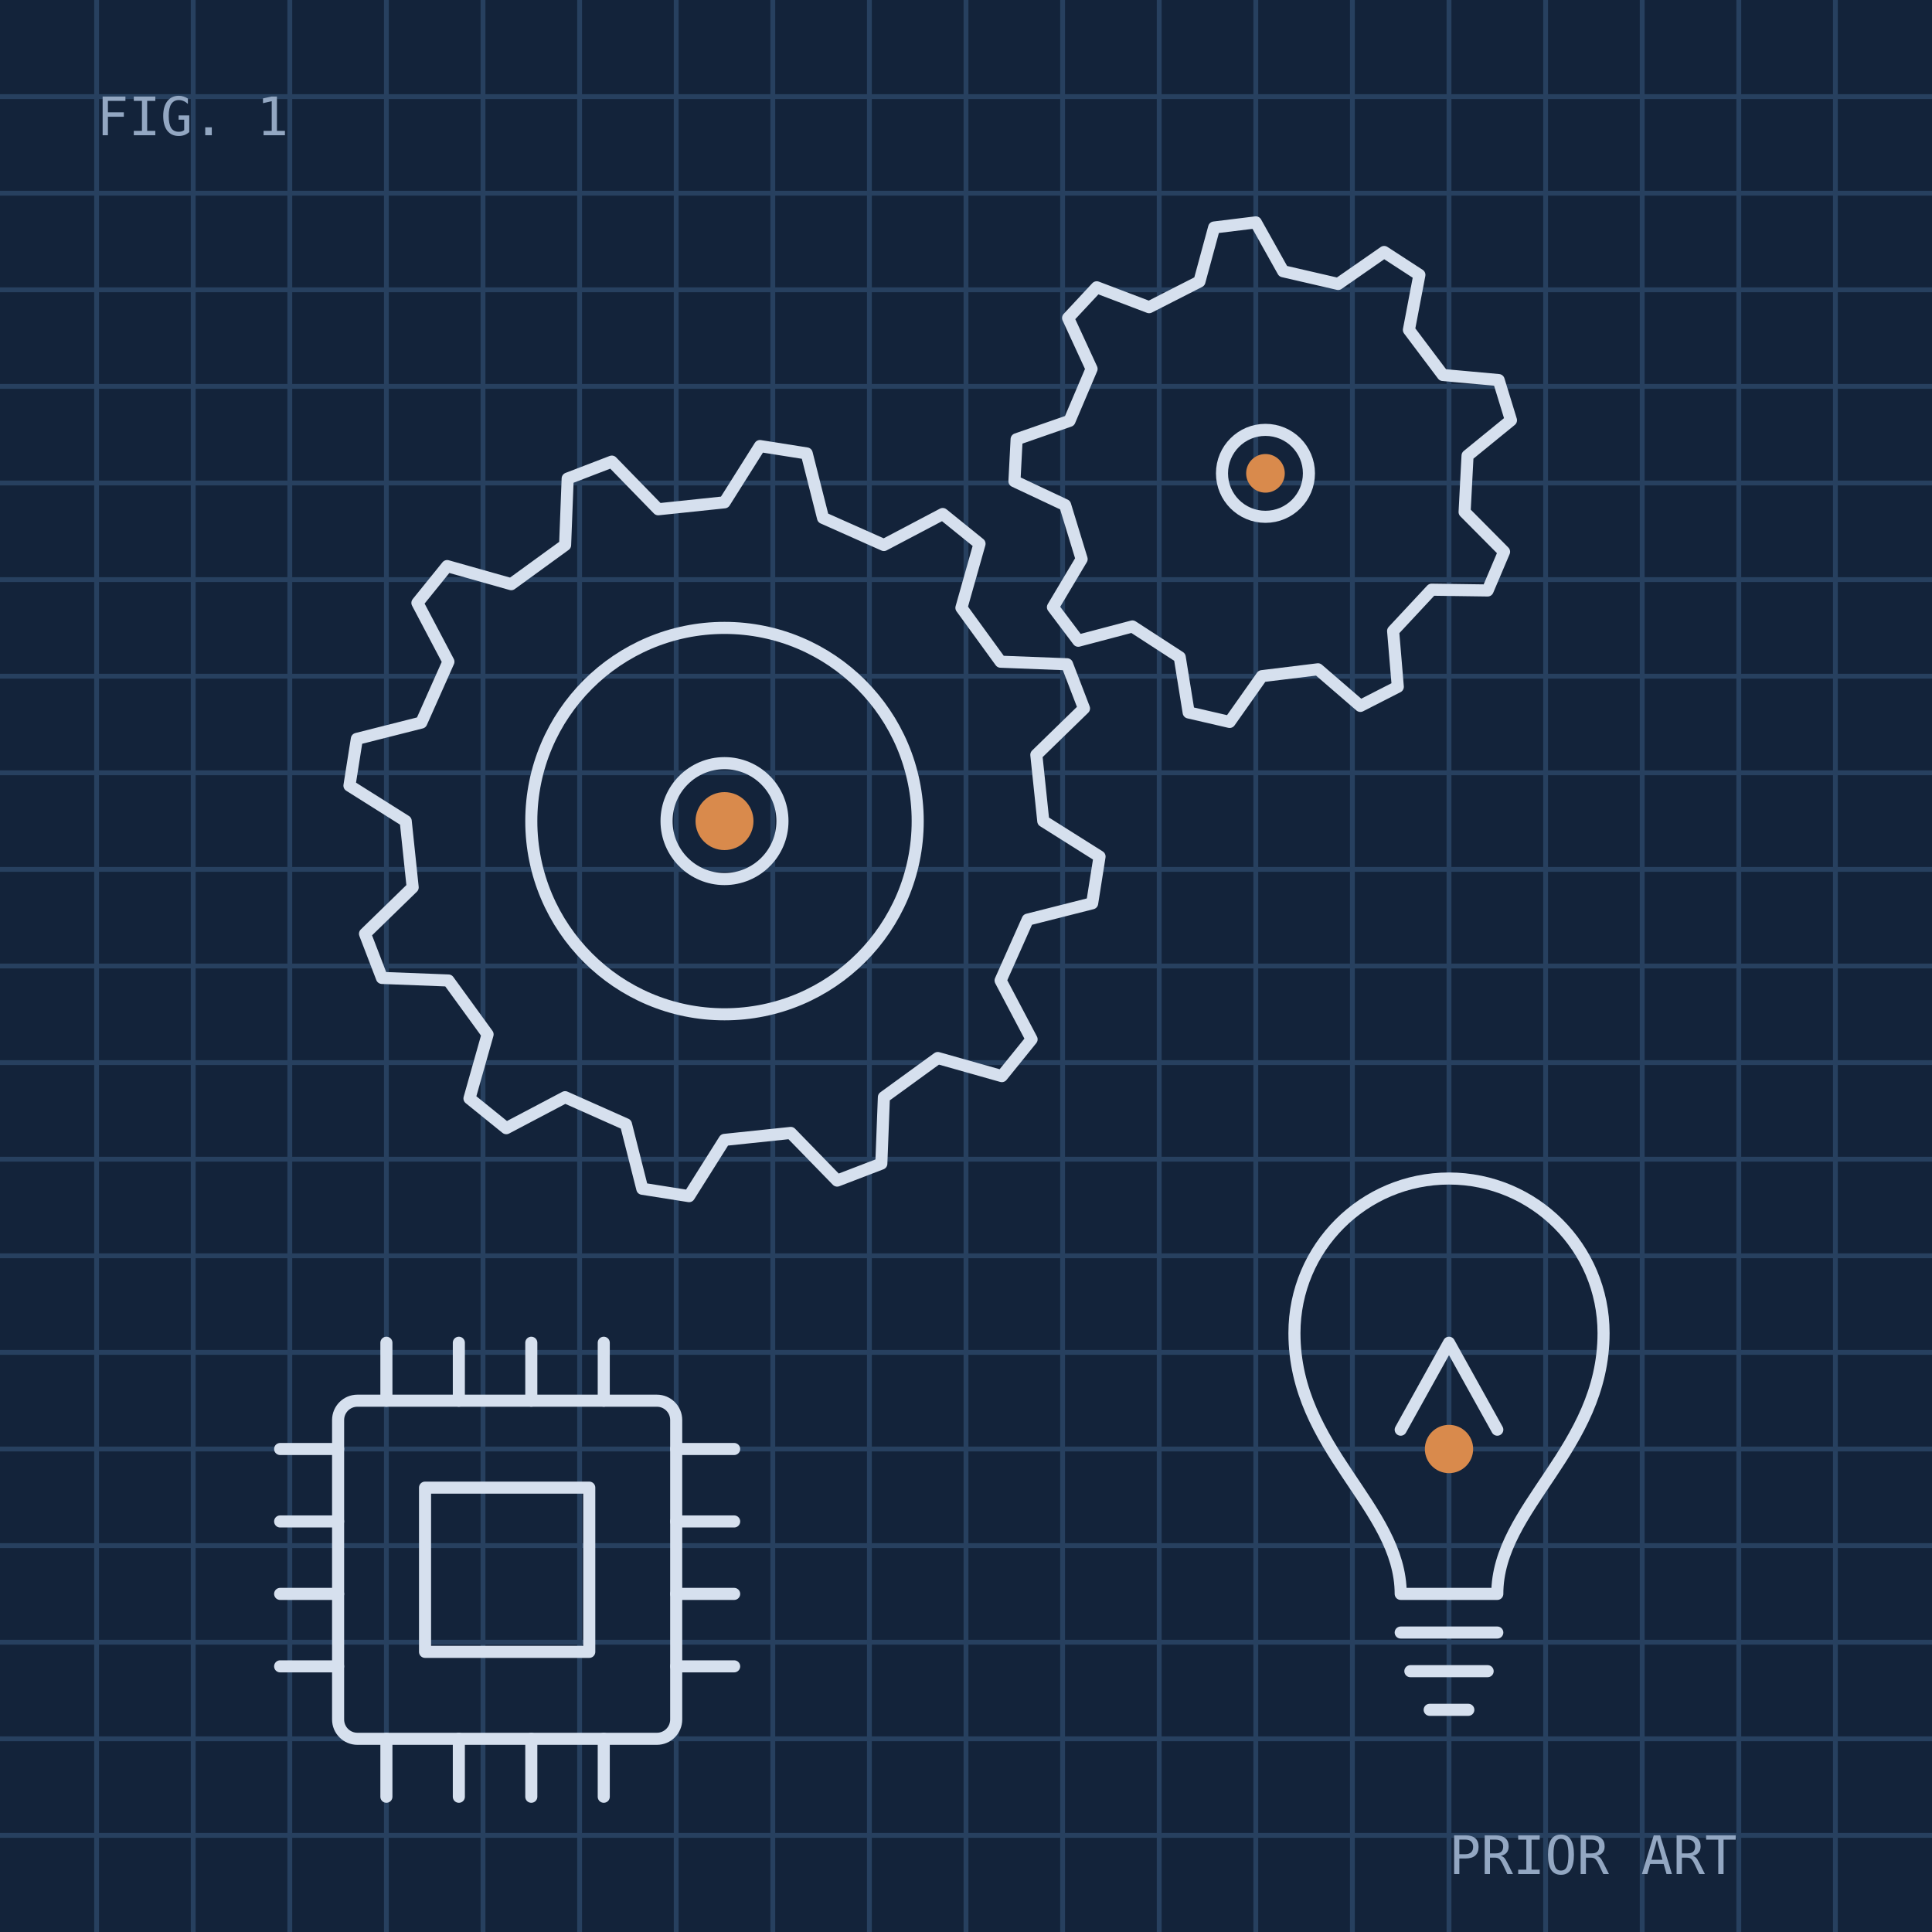
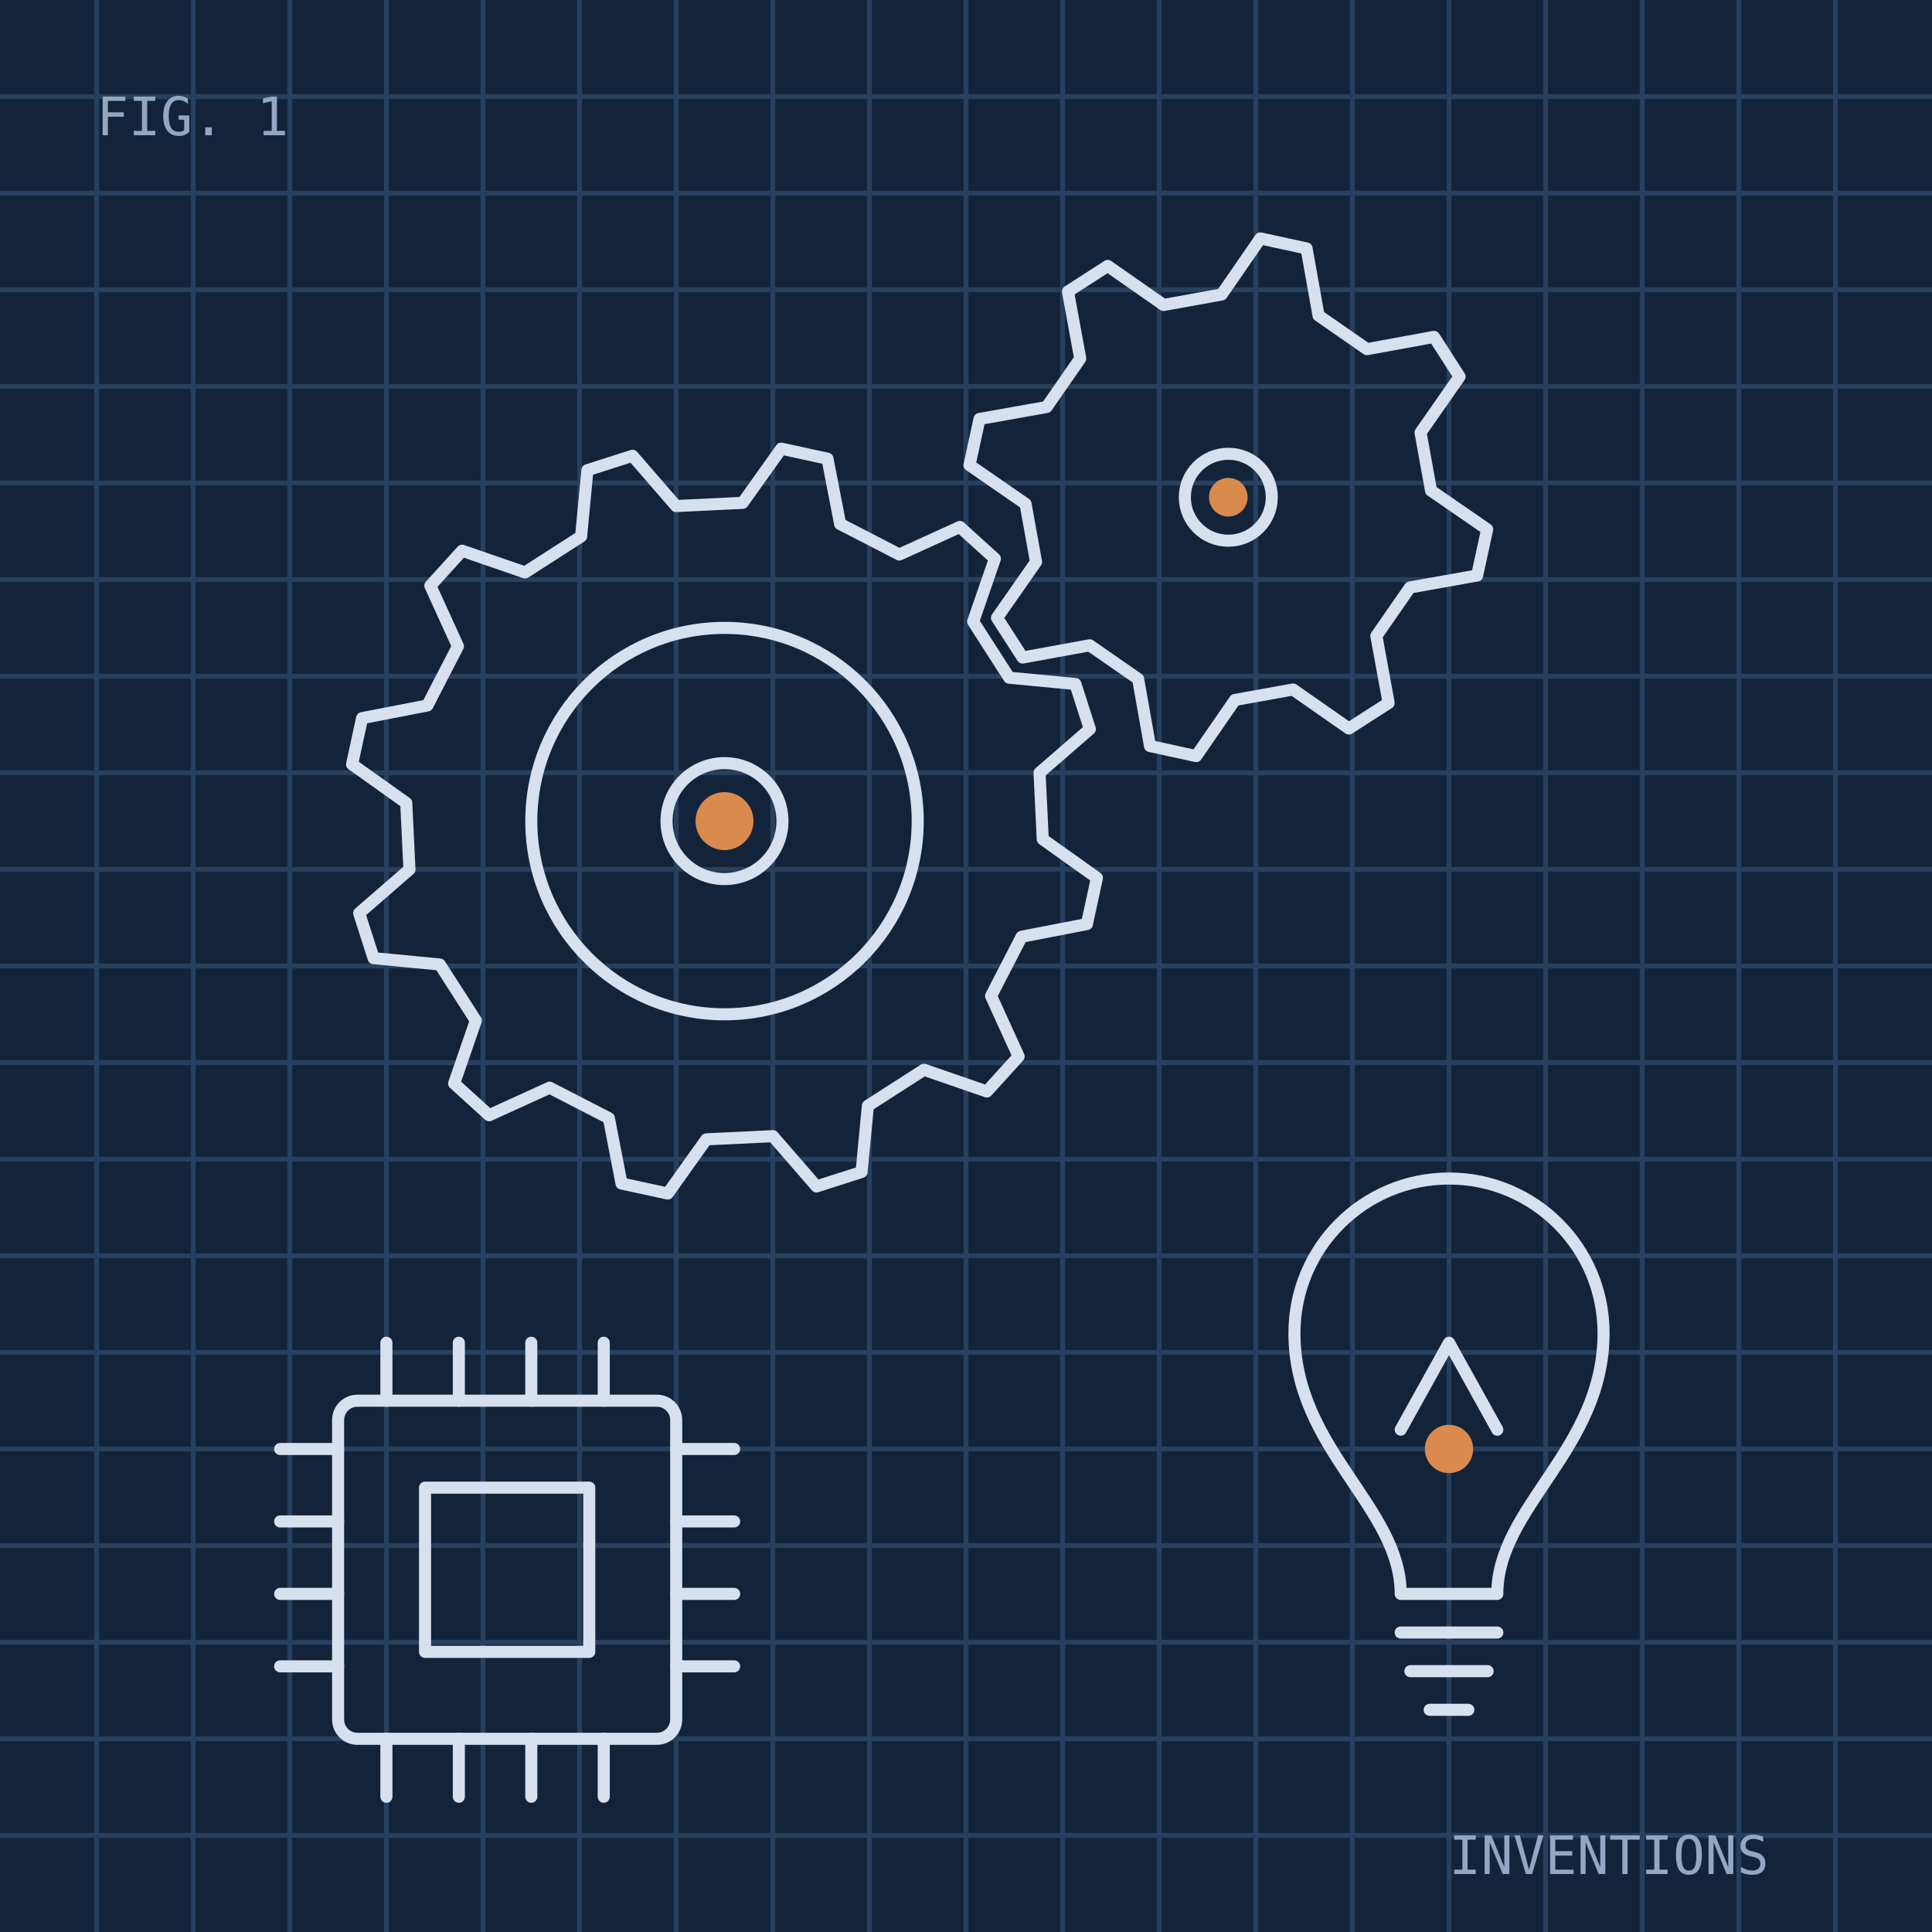
<svg xmlns="http://www.w3.org/2000/svg" viewBox="0 0 400 400">
  <rect width="400" height="400" fill="#13233a" />
  <g stroke="#27405f" stroke-width="1">
    <line x1="20" y1="0" x2="20" y2="400" />
    <line x1="40" y1="0" x2="40" y2="400" />
    <line x1="60" y1="0" x2="60" y2="400" />
    <line x1="80" y1="0" x2="80" y2="400" />
    <line x1="100" y1="0" x2="100" y2="400" />
    <line x1="120" y1="0" x2="120" y2="400" />
    <line x1="140" y1="0" x2="140" y2="400" />
    <line x1="160" y1="0" x2="160" y2="400" />
    <line x1="180" y1="0" x2="180" y2="400" />
    <line x1="200" y1="0" x2="200" y2="400" />
    <line x1="220" y1="0" x2="220" y2="400" />
    <line x1="240" y1="0" x2="240" y2="400" />
    <line x1="260" y1="0" x2="260" y2="400" />
    <line x1="280" y1="0" x2="280" y2="400" />
    <line x1="300" y1="0" x2="300" y2="400" />
    <line x1="320" y1="0" x2="320" y2="400" />
    <line x1="340" y1="0" x2="340" y2="400" />
    <line x1="360" y1="0" x2="360" y2="400" />
    <line x1="380" y1="0" x2="380" y2="400" />
    <line x1="0" y1="20" x2="400" y2="20" />
    <line x1="0" y1="40" x2="400" y2="40" />
    <line x1="0" y1="60" x2="400" y2="60" />
    <line x1="0" y1="80" x2="400" y2="80" />
    <line x1="0" y1="100" x2="400" y2="100" />
    <line x1="0" y1="120" x2="400" y2="120" />
    <line x1="0" y1="140" x2="400" y2="140" />
    <line x1="0" y1="160" x2="400" y2="160" />
    <line x1="0" y1="180" x2="400" y2="180" />
    <line x1="0" y1="200" x2="400" y2="200" />
    <line x1="0" y1="220" x2="400" y2="220" />
    <line x1="0" y1="240" x2="400" y2="240" />
    <line x1="0" y1="260" x2="400" y2="260" />
    <line x1="0" y1="280" x2="400" y2="280" />
    <line x1="0" y1="300" x2="400" y2="300" />
    <line x1="0" y1="320" x2="400" y2="320" />
    <line x1="0" y1="340" x2="400" y2="340" />
    <line x1="0" y1="360" x2="400" y2="360" />
    <line x1="0" y1="380" x2="400" y2="380" />
  </g>
  <g fill="none" stroke="#d6e0ee" stroke-width="2.5" stroke-linejoin="round" stroke-linecap="round">
-     <path d="M216.00 170.00 L227.65 177.34 L226.12 187.02 L212.77 190.40 L207.16 203.00 L213.58 215.18 L207.42 222.80 L194.16 219.05 L183.00 227.16 L182.47 240.92 L173.33 244.43 L163.72 234.56 L150.00 236.00 L142.66 247.65 L132.98 246.12 L129.60 232.77 L117.00 227.16 L104.82 233.58 L97.20 227.42 L100.95 214.16 L92.84 203.00 L79.08 202.47 L75.57 193.33 L85.44 183.72 L84.00 170.00 L72.35 162.66 L73.88 152.98 L87.23 149.60 L92.84 137.00 L86.42 124.82 L92.58 117.20 L105.84 120.95 L117.00 112.84 L117.53 99.08 L126.67 95.57 L136.28 105.44 L150.00 104.00 L157.34 92.35 L167.02 93.88 L170.40 107.23 L183.00 112.84 L195.18 106.42 L202.80 112.58 L199.05 125.84 L207.16 137.00 L220.92 137.53 L224.43 146.67 L214.56 156.28 Z" />
+     <path d="M215.89 173.76 L227.11 181.75 L225.03 191.32 L211.51 193.94 L205.19 206.20 L210.90 218.73 L204.32 225.98 L191.30 221.48 L179.69 228.94 L178.38 242.65 L169.05 245.64 L160.02 235.23 L146.24 235.89 L138.25 247.11 L128.68 245.03 L126.06 231.51 L113.80 225.19 L101.27 230.90 L94.02 224.32 L98.52 211.30 L91.06 199.69 L77.35 198.38 L74.36 189.05 L84.77 180.02 L84.11 166.24 L72.89 158.25 L74.97 148.68 L88.49 146.06 L94.81 133.80 L89.10 121.27 L95.68 114.02 L108.70 118.52 L120.31 111.06 L121.62 97.35 L130.95 94.36 L139.98 104.77 L153.76 104.11 L161.75 92.89 L171.32 94.97 L173.94 108.49 L186.20 114.81 L198.73 109.10 L205.98 115.68 L201.48 128.70 L208.94 140.31 L222.65 141.62 L225.64 150.95 L215.23 159.98 Z" />
    <circle cx="150" cy="170" r="40" />
    <circle cx="150" cy="170" r="12" />
-     <path d="M303.23 106.01 L311.40 114.24 L308.00 122.25 L296.40 122.09 L288.43 130.64 L289.40 142.19 L281.65 146.15 L272.87 138.57 L261.27 139.99 L254.58 149.47 L246.10 147.51 L244.25 136.06 L234.45 129.70 L223.24 132.66 L218.00 125.71 L223.94 115.75 L220.52 104.57 L210.03 99.63 L210.48 90.94 L221.43 87.13 L226.00 76.37 L221.14 65.84 L227.07 59.48 L237.91 63.60 L248.33 58.29 L251.37 47.10 L260.00 46.04 L265.66 56.16 L277.05 58.79 L286.57 52.17 L293.87 56.91 L291.70 68.30 L298.73 77.64 L310.28 78.69 L312.83 87.01 L303.84 94.34 Z" />
-     <circle cx="262" cy="98" r="9" />
+     <path d="M225.60 133.60 L211.72 136.14 L206.42 127.91 L214.50 116.34 L212.33 104.32 L200.72 96.30 L202.80 86.74 L216.69 84.27 L223.65 74.24 L221.11 60.36 L229.34 55.06 L240.92 63.14 L252.93 60.97 L260.95 49.36 L270.51 51.44 L272.99 65.33 L283.02 72.29 L296.90 69.75 L302.19 77.98 L294.11 89.56 L296.28 101.57 L307.90 109.59 L305.82 119.15 L291.92 121.63 L284.96 131.66 L287.50 145.54 L279.27 150.83 L267.70 142.75 L255.68 144.92 L247.66 156.54 L238.10 154.46 L235.63 140.56 Z" />
+     <circle cx="254.31" cy="102.95" r="9" />
    <path d="M290 330 C290 312 268 300 268 276 A32 32 0 1 1 332 276 C332 300 310 312 310 330 Z" />
    <path d="M290 338 H310 M292 346 H308 M296 354 H304" />
    <path d="M290 296 L300 278 L310 296" />
    <rect x="70" y="290" width="70" height="70" rx="4" />
    <rect x="88" y="308" width="34" height="34" />
    <path d="M80 290 V278 M95 290 V278 M110 290 V278 M125 290 V278 M80 360 V372 M95 360 V372 M110 360 V372 M125 360 V372 M70 300 H58 M70 315 H58 M70 330 H58 M70 345 H58 M140 300 H152 M140 315 H152 M140 330 H152 M140 345 H152" />
  </g>
  <g fill="#d98a4c">
    <circle cx="150" cy="170" r="6" />
-     <circle cx="262" cy="98" r="4" />
+     <circle cx="254.31" cy="102.95" r="4" />
    <circle cx="300" cy="300" r="5" />
  </g>
  <g fill="#93a7c2" font-family="'JetBrains Mono', ui-monospace, monospace" font-size="11">
    <text x="20" y="28">FIG. 1</text>
-     <text x="300" y="388">PRIOR ART</text>
+     <text x="300" y="388">INVENTIONS</text>
  </g>
</svg>
